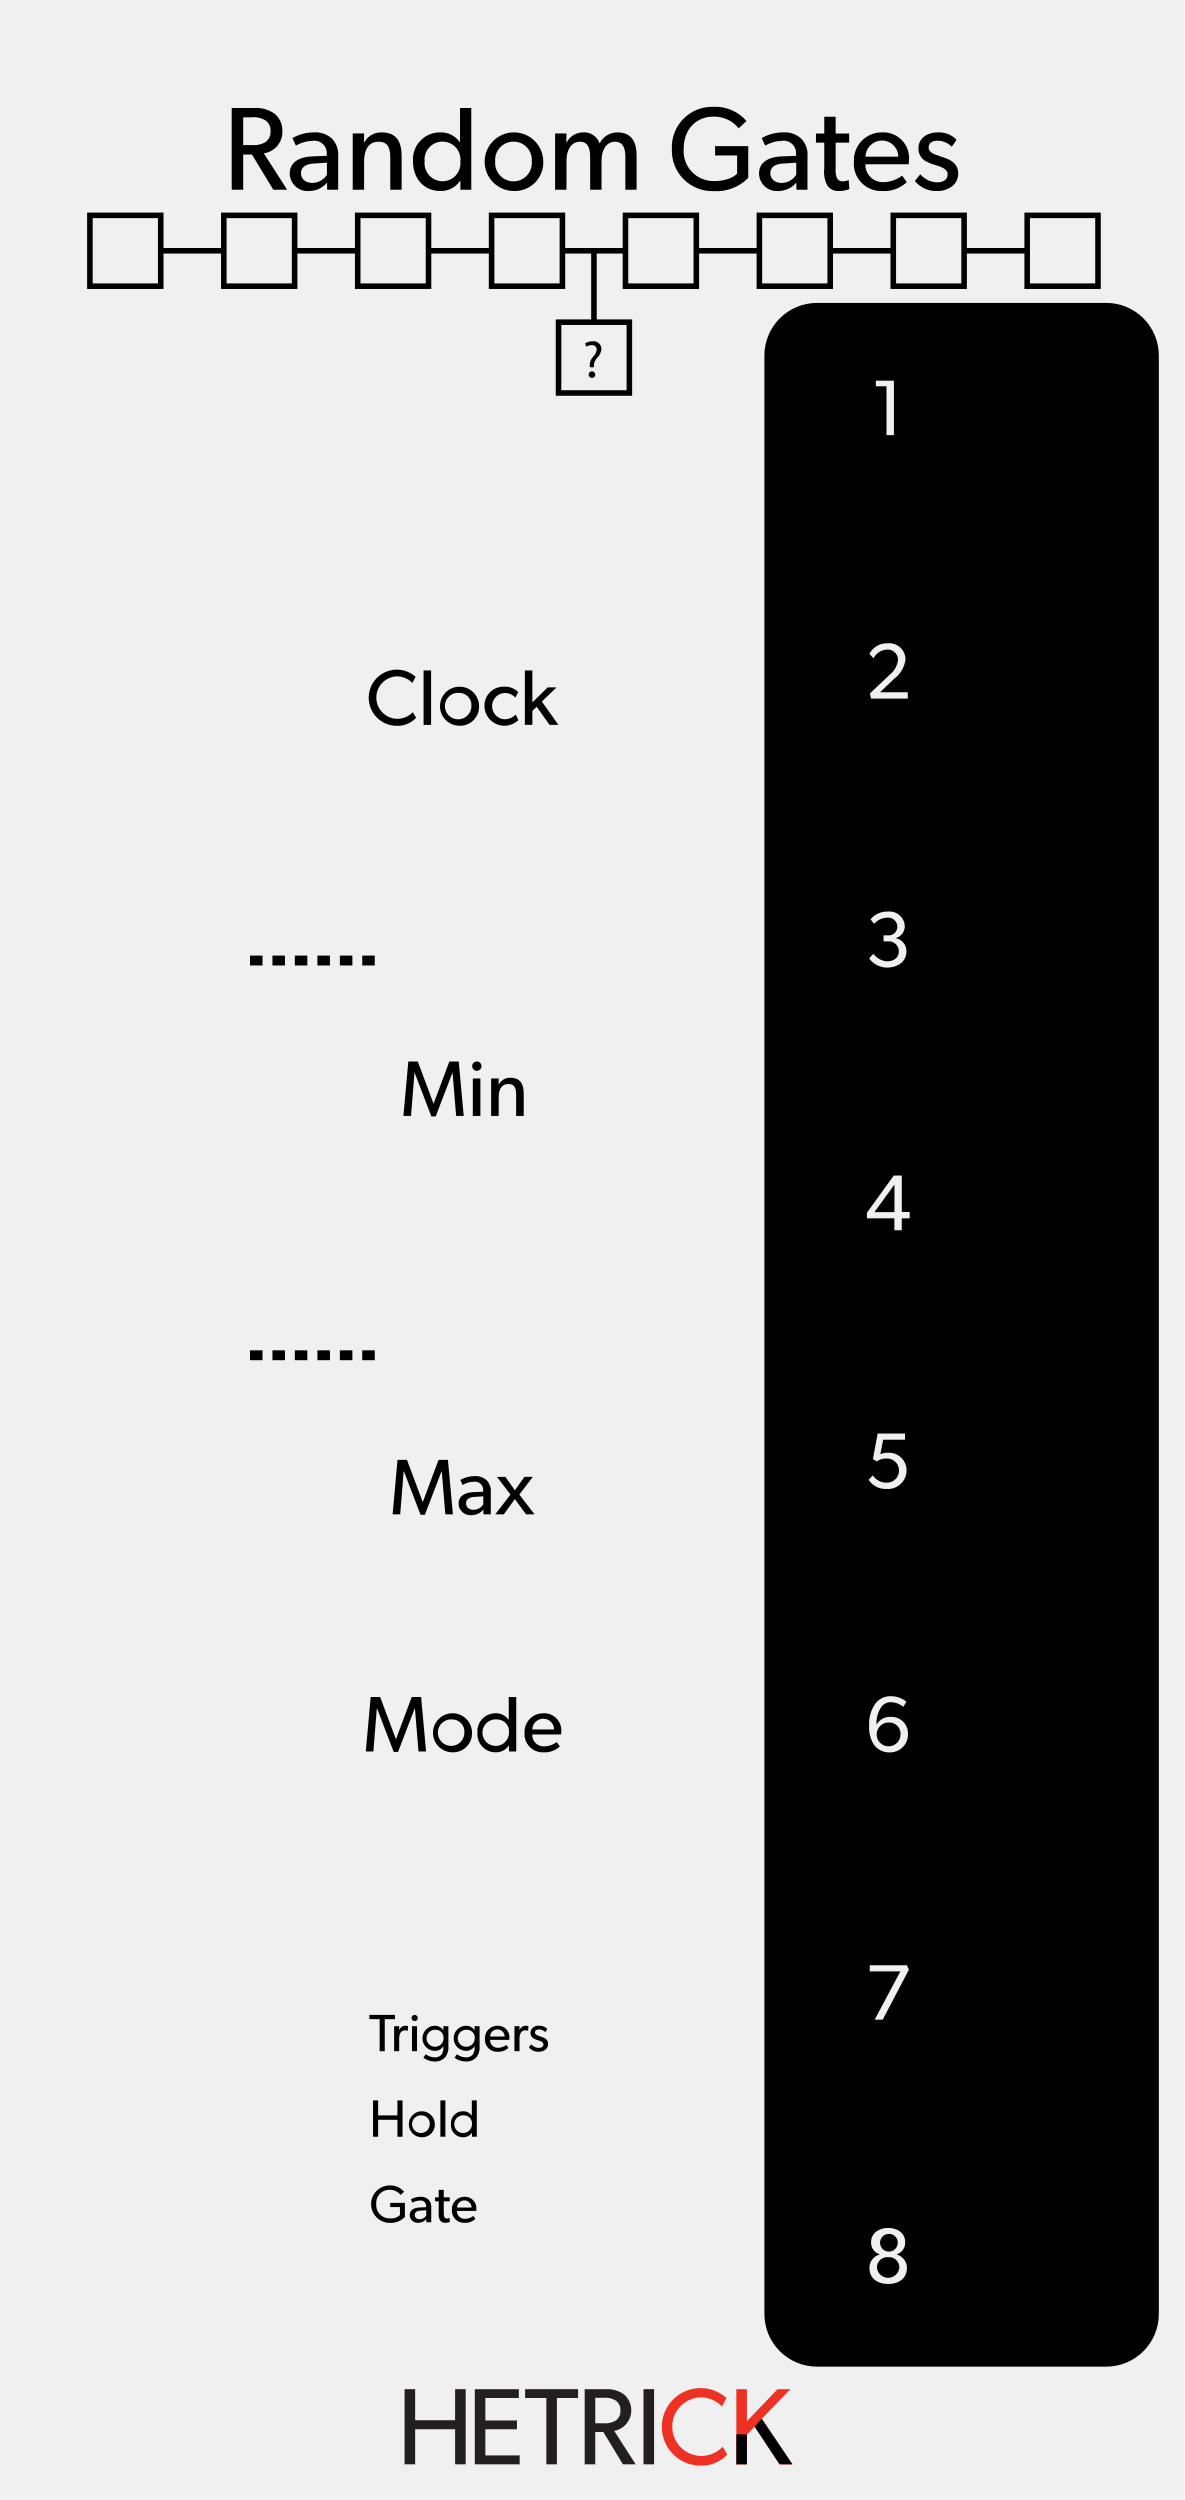
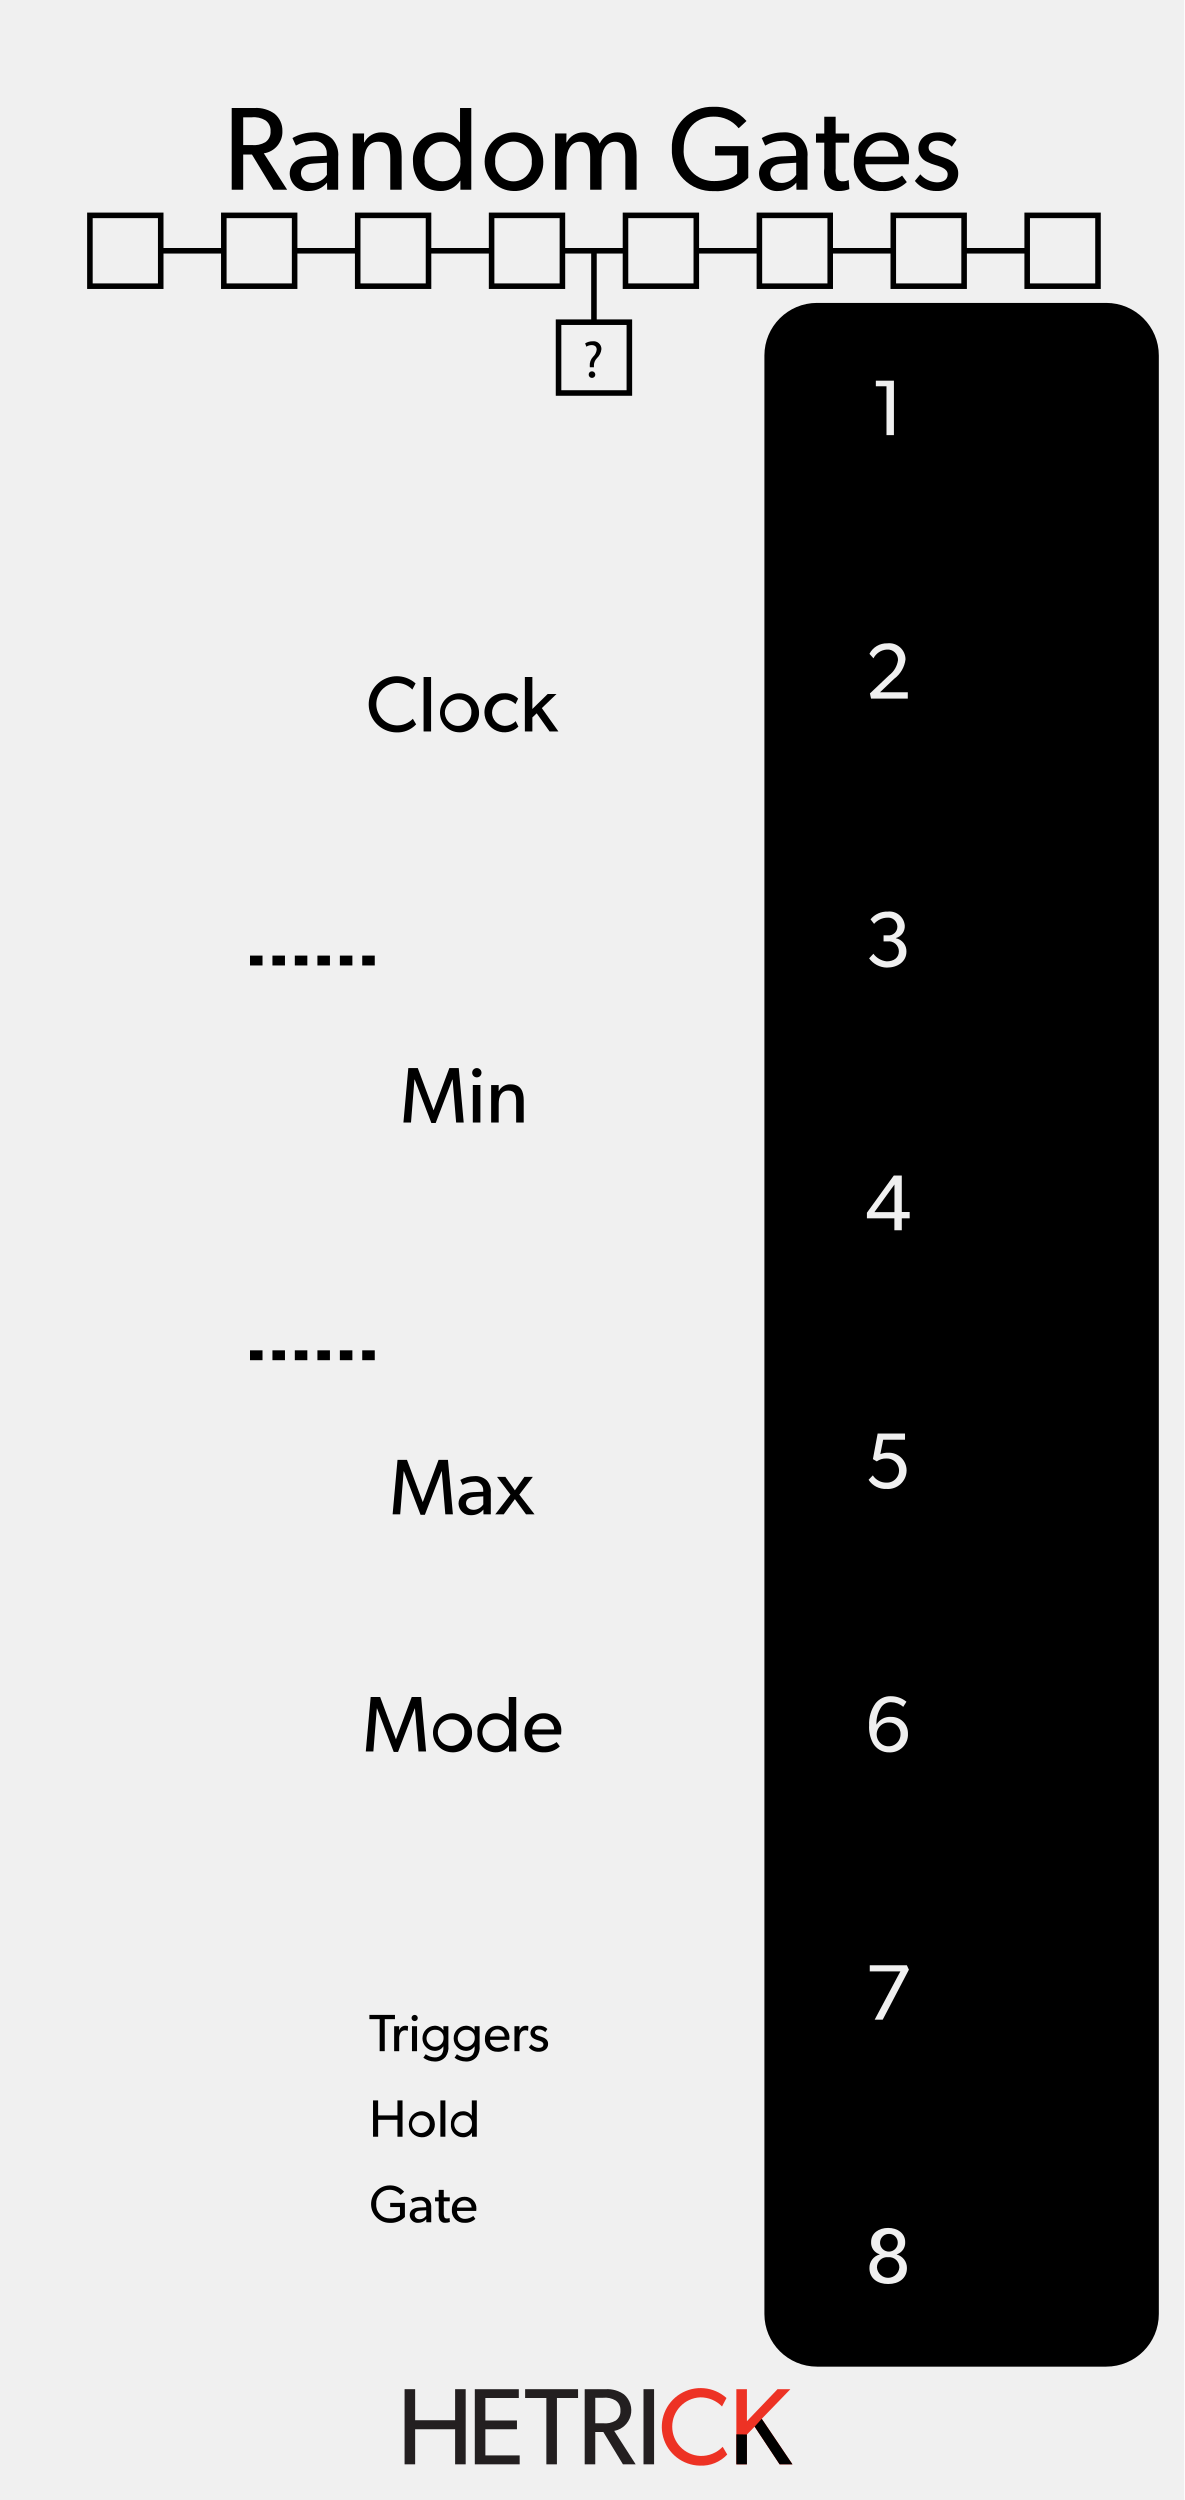
<svg xmlns="http://www.w3.org/2000/svg" id="svg8" width="180" height="380" viewBox="0 0 180 380" version="1.1">
  <defs id="defs181" />
  <g id="layer1">
    <path id="rect817" d="M0,0H180V380H0Z" transform="translate(0 0.00002)" style="fill: #f0f0f0" />
  </g>
  <g id="g22">
    <path d="M70.784,374.578H69.178v-5.331H63.102v5.331H61.496V363.155h1.606v4.719h6.076v-4.719h1.606Z" transform="translate(0 0.00002)" style="fill: #231f20" id="path6" />
    <path d="M78.992,374.578H72.171V363.155h6.689v1.341H73.776v3.411h4.801v1.341h-4.801v3.973h5.215Z" transform="translate(0 0.00002)" style="fill: #231f20" id="path8" />
    <path d="M87.865,364.496H84.653v10.083h-1.606V364.496H79.819v-1.341h8.046Z" transform="translate(0 0.00002)" style="fill: #231f20" id="path10" />
    <path d="M96.622,374.578H94.685l-2.98-4.917H90.479v4.917h-1.606V363.155h3.228a4.373,4.373,0,0,1,2.748.795A3.185,3.185,0,0,1,93.36,369.496Zm-3.046-9.702a3.047,3.047,0,0,0-1.92-.414h-1.175v3.874h1.175a3.159,3.159,0,0,0,1.92-.397,1.727,1.727,0,0,0,.729-1.54A1.698,1.698,0,0,0,93.575,364.877Z" transform="translate(0 0.00002)" style="fill: #231f20" id="path12" />
    <path d="M99.419,374.578H97.813V363.155h1.606Z" transform="translate(0 0.00002)" style="fill: #231f20" id="path14" />
    <path d="M110.542,373.088a5.355,5.355,0,0,1-4.172,1.689,5.895,5.895,0,1,1,4.056-10.281l-.679,1.291a4.527,4.527,0,0,0-3.311-1.391,4.458,4.458,0,0,0,0,8.907,4.522,4.522,0,0,0,3.411-1.391Z" transform="translate(0 0.00002)" style="fill: #ed3224" id="path16" />
    <path d="M120.452,374.578H118.499L114.707,368.85l-1.175,1.192v4.536h-1.606V363.155h1.606v4.868l4.652-4.868h1.954l-4.354,4.503Z" transform="translate(0 0.00002)" style="fill: #ed3224" id="path18" />
    <path d="M120.452,374.578H118.499L114.707,368.85l-1.175,1.192v4.536h-1.606V370.019l1.606.023,1.175-1.192,1.076-1.192.616.914.497.737Z" transform="translate(0 0.00002)" id="path20" />
  </g>
  <g id="g46">
    <path d="M43.645,28.836H41.539l-3.241-5.348H36.965v5.348H35.219V16.413h3.511a4.755,4.755,0,0,1,2.989.864,3.274,3.274,0,0,1,1.207,2.629,3.304,3.304,0,0,1-2.827,3.403ZM40.332,18.285a3.314,3.314,0,0,0-2.089-.45H36.965v4.213h1.278a3.437,3.437,0,0,0,2.089-.432,1.878,1.878,0,0,0,.792-1.674A1.847,1.847,0,0,0,40.332,18.285Z" transform="translate(0 0.00002)" id="path24" />
    <path d="M51.402,28.836h-1.675l-.018-1.08a3.528,3.528,0,0,1-2.719,1.278,2.717,2.717,0,0,1-2.953-2.647c0-1.674,1.368-2.521,3.349-2.611l2.287-.09v-.342a1.877,1.877,0,0,0-2.125-1.944,5.257,5.257,0,0,0-2.575.738l-.522-1.152a6.587,6.587,0,0,1,3.205-.864,3.707,3.707,0,0,1,2.827.973,3.542,3.542,0,0,1,.918,2.772ZM49.691,24.731l-1.999.126c-1.386.072-1.944.666-1.944,1.476,0,.811.63,1.477,1.765,1.477a2.685,2.685,0,0,0,2.178-1.242Z" transform="translate(0 0.00002)" id="path26" />
    <path d="M61.05,28.836H59.322V24.065c0-1.44-.252-2.521-1.783-2.521-1.602,0-2.196,1.35-2.196,2.989v4.303H53.614V20.284h1.729l-.018,1.351h.054a2.888,2.888,0,0,1,2.61-1.513c2.431,0,3.061,1.603,3.061,3.655Z" transform="translate(0 0.00002)" id="path28" />
    <path d="M71.634,28.836H69.978V27.468h-.036a3.48,3.48,0,0,1-3.007,1.566c-2.539,0-4.159-1.945-4.159-4.483a4.104,4.104,0,0,1,4.123-4.43,3.455,3.455,0,0,1,2.989,1.495h.036V16.413h1.71Zm-4.375-7.31A2.72,2.72,0,0,0,64.54,24.533a2.734,2.734,0,1,0,5.438,0A2.72,2.72,0,0,0,67.259,21.526Z" transform="translate(0 0.00002)" id="path30" />
    <path d="M78.059,29.035a4.457,4.457,0,1,1,4.52-4.447A4.336,4.336,0,0,1,78.059,29.035Zm0-7.508a2.782,2.782,0,0,0-2.791,3.007,2.792,2.792,0,1,0,5.563,0A2.779,2.779,0,0,0,78.059,21.526Z" transform="translate(0 0.00002)" id="path32" />
    <path d="M96.763,28.836h-1.71v-4.987c0-.99-.18-2.305-1.566-2.305-1.368,0-2.053,1.314-2.053,2.845v4.447H89.705v-4.987c0-1.261-.306-2.305-1.549-2.305-1.368,0-2.052,1.314-2.052,2.845v4.447H84.375V20.284H86.104l-.018,1.351h.054a2.823,2.823,0,0,1,2.467-1.513,2.467,2.467,0,0,1,2.539,1.693,2.969,2.969,0,0,1,2.719-1.693c2.287,0,2.898,1.675,2.898,3.529Z" transform="translate(0 0.00002)" id="path34" />
    <path d="M113.736,27.036a6.768,6.768,0,0,1-5.275,2.017,6.161,6.161,0,0,1-6.338-6.428,6.127,6.127,0,0,1,6.32-6.392,6.247,6.247,0,0,1,5.023,2.16l-1.188,1.099a4.779,4.779,0,0,0-3.835-1.765c-2.557,0-4.52,1.836-4.52,4.897a4.537,4.537,0,0,0,4.627,4.897c2.575,0,3.493-1.134,3.493-1.134V23.633h-3.349V22.21h5.041Z" transform="translate(0 0.00002)" id="path36" />
    <path d="M122.735,28.836h-1.674l-.019-1.08a3.528,3.528,0,0,1-2.719,1.278,2.718,2.718,0,0,1-2.953-2.647c0-1.674,1.369-2.521,3.35-2.611l2.286-.09v-.342a1.876,1.876,0,0,0-2.124-1.944,5.256,5.256,0,0,0-2.575.738l-.522-1.152a6.594,6.594,0,0,1,3.205-.864,3.707,3.707,0,0,1,2.827.973,3.542,3.542,0,0,1,.918,2.772Zm-1.71-4.105-1.999.126c-1.387.072-1.944.666-1.944,1.476,0,.811.63,1.477,1.765,1.477a2.686,2.686,0,0,0,2.179-1.242Z" transform="translate(0 0.00002)" id="path38" />
    <path d="M129.106,28.747a4.332,4.332,0,0,1-1.566.288,2.007,2.007,0,0,1-1.818-.882,4.464,4.464,0,0,1-.433-2.557V21.688H124.029V20.302h1.26V17.745h1.729v2.557h2.053v1.387h-2.053v3.871a3.373,3.373,0,0,0,.216,1.566.896.896,0,0,0,.883.432,2.083,2.083,0,0,0,.882-.198Z" transform="translate(0 0.00002)" id="path40" />
    <path d="M138.125,24.965h-6.59A2.638,2.638,0,0,0,134.29,27.684a4.734,4.734,0,0,0,2.827-.99l.72.99a5.021,5.021,0,0,1-3.763,1.351,4.147,4.147,0,0,1-4.285-4.483,4.242,4.242,0,0,1,4.339-4.43,3.905,3.905,0,0,1,4.052,4.087A7.365,7.365,0,0,1,138.125,24.965ZM136.541,23.813a2.472,2.472,0,0,0-2.467-2.449,2.516,2.516,0,0,0-2.521,2.449Z" transform="translate(0 0.00002)" id="path42" />
    <path d="M144.766,28.278a3.647,3.647,0,0,1-2.376.756,4.095,4.095,0,0,1-3.331-1.531l.828-1.008a3.51,3.51,0,0,0,2.521,1.225c.792,0,1.639-.288,1.639-1.225,0-.936-1.351-1.224-1.927-1.422a6.328,6.328,0,0,1-1.17-.45,2.205,2.205,0,0,1-1.351-2.052c0-1.585,1.368-2.449,2.881-2.449a3.742,3.742,0,0,1,2.917,1.117l-.721,1.062a3.136,3.136,0,0,0-2.16-.918c-.828,0-1.368.36-1.368,1.062,0,.703.828,1.008,1.674,1.279.469.162.792.27,1.152.414a3.274,3.274,0,0,1,.99.612,2.114,2.114,0,0,1,.685,1.584A2.433,2.433,0,0,1,144.766,28.278Z" transform="translate(0 0.00002)" id="path44" />
  </g>
  <rect x="116.189" y="46.042" width="59.953" height="313.687" rx="8" ry="8" id="rect50" />
  <g id="g96">
    <path d="M60.034,306.911H58.483v4.869h-.775v-4.869H56.148v-.647h3.886Z" transform="translate(0 0.00002)" id="path64" />
    <path d="M61.979,308.687h-.031a1.003,1.003,0,0,0-.416-.08.798.798,0,0,0-.624.319,1.695,1.695,0,0,0-.231.96v1.895H59.908v-3.798h.768l-.008.584h.024a.992.992,0,0,1,.936-.655,1.08,1.08,0,0,1,.4.063Z" transform="translate(0 0.00002)" id="path66" />
    <path d="M63.004,307.207a.472.472,0,1,1,.496-.472A.471.471,0,0,1,63.004,307.207Zm.384,4.573h-.768v-3.798h.768Z" transform="translate(0 0.00002)" id="path68" />
    <path d="M68.154,310.981a2.411,2.411,0,0,1-.416,1.639,2.008,2.008,0,0,1-1.695.728,2.919,2.919,0,0,1-1.695-.567l.36-.536a2.402,2.402,0,0,0,1.359.479,1.27,1.27,0,0,0,1.039-.415,1.708,1.708,0,0,0,.288-1.063v-.192h-.017a1.523,1.523,0,0,1-1.327.68,1.912,1.912,0,0,1,0-3.821,1.517,1.517,0,0,1,1.327.671h.024l-.008-.6h.76Zm-1.943-2.455a1.294,1.294,0,1,0,1.207,1.295A1.186,1.186,0,0,0,66.211,308.526Z" transform="translate(0 0.00002)" id="path70" />
    <path d="M72.898,310.981a2.411,2.411,0,0,1-.416,1.639,2.008,2.008,0,0,1-1.695.728,2.919,2.919,0,0,1-1.695-.567l.36-.536a2.402,2.402,0,0,0,1.359.479,1.27,1.27,0,0,0,1.039-.415,1.708,1.708,0,0,0,.288-1.063v-.192h-.017a1.523,1.523,0,0,1-1.327.68,1.912,1.912,0,0,1,0-3.821,1.517,1.517,0,0,1,1.327.671h.024l-.008-.6h.76Zm-1.943-2.455a1.294,1.294,0,1,0,1.207,1.295A1.186,1.186,0,0,0,70.955,308.526Z" transform="translate(0 0.00002)" id="path72" />
    <path d="M77.409,310.062H74.483a1.17,1.17,0,0,0,1.223,1.207,2.105,2.105,0,0,0,1.256-.439l.319.439a2.229,2.229,0,0,1-1.671.6,1.842,1.842,0,0,1-1.903-1.99,1.884,1.884,0,0,1,1.928-1.967,1.734,1.734,0,0,1,1.799,1.814A3.267,3.267,0,0,1,77.409,310.062Zm-.703-.512a1.098,1.098,0,0,0-1.096-1.088,1.117,1.117,0,0,0-1.119,1.088Z" transform="translate(0 0.00002)" id="path74" />
    <path d="M80.267,308.687h-.032a.999.999,0,0,0-.416-.08.797.797,0,0,0-.623.319,1.683,1.683,0,0,0-.232.96v1.895h-.768v-3.798h.768l-.008.584h.024a.991.991,0,0,1,.936-.655,1.071,1.071,0,0,1,.399.063Z" transform="translate(0 0.00002)" id="path76" />
    <path d="M82.922,311.532a1.614,1.614,0,0,1-1.056.336,1.816,1.816,0,0,1-1.479-.68l.367-.447a1.561,1.561,0,0,0,1.12.544c.352,0,.728-.128.728-.544s-.6-.544-.855-.632a2.814,2.814,0,0,1-.521-.2.978.978,0,0,1-.6-.911,1.15,1.15,0,0,1,1.279-1.087,1.663,1.663,0,0,1,1.296.495l-.32.472a1.394,1.394,0,0,0-.959-.407c-.368,0-.607.159-.607.472,0,.312.367.447.743.567.208.072.352.12.512.184a1.454,1.454,0,0,1,.439.272.935.935,0,0,1,.304.703A1.078,1.078,0,0,1,82.922,311.532Z" transform="translate(0 0.00002)" id="path78" />
    <path d="M61.186,324.78h-.775v-2.574H57.476v2.574H56.7v-5.517h.775V321.542h2.935v-2.278h.775Z" transform="translate(0 0.00002)" id="path80" />
    <path d="M64.091,324.868a1.979,1.979,0,1,1,2.007-1.975A1.926,1.926,0,0,1,64.091,324.868Zm0-3.334a1.344,1.344,0,1,0,1.23,1.335A1.236,1.236,0,0,0,64.091,321.534Z" transform="translate(0 0.00002)" id="path82" />
    <path d="M67.699,324.78h-.76v-5.517h.76Z" transform="translate(0 0.00002)" id="path84" />
    <path d="M72.475,324.78h-.736v-.607h-.016a1.544,1.544,0,0,1-1.335.695A1.841,1.841,0,0,1,68.54,322.878a1.822,1.822,0,0,1,1.831-1.967,1.533,1.533,0,0,1,1.327.663h.017v-2.311h.76Zm-1.943-3.246a1.347,1.347,0,1,0,1.207,1.335A1.207,1.207,0,0,0,70.531,321.534Z" transform="translate(0 0.00002)" id="path86" />
    <path d="M61.545,336.981a3.007,3.007,0,0,1-2.342.896,2.847,2.847,0,0,1-.008-5.693,2.771,2.771,0,0,1,2.231.96l-.528.487a2.121,2.121,0,0,0-1.703-.783,1.988,1.988,0,0,0-2.007,2.175,2.015,2.015,0,0,0,2.055,2.175,1.992,1.992,0,0,0,1.551-.504v-1.224h-1.487v-.632h2.238Z" transform="translate(0 0.00002)" id="path88" />
    <path d="M65.547,337.78h-.744l-.008-.479a1.567,1.567,0,0,1-1.207.567,1.206,1.206,0,0,1-1.312-1.175c0-.744.607-1.119,1.487-1.159l1.016-.04v-.152a.834.834,0,0,0-.944-.863,2.33,2.33,0,0,0-1.143.328l-.232-.512a2.926,2.926,0,0,1,1.424-.384,1.646,1.646,0,0,1,1.255.432,1.572,1.572,0,0,1,.408,1.231Zm-.76-1.822-.888.056c-.615.032-.863.296-.863.655,0,.36.279.656.783.656a1.194,1.194,0,0,0,.968-.552Z" transform="translate(0 0.00002)" id="path90" />
    <path d="M68.379,337.74a1.926,1.926,0,0,1-.696.128.892.892,0,0,1-.808-.392,1.986,1.986,0,0,1-.191-1.135v-1.735H66.124v-.616h.56v-1.135h.768v1.135h.911v.616h-.911v1.719a1.49,1.49,0,0,0,.096.695.398.398,0,0,0,.392.192.929.929,0,0,0,.393-.088Z" transform="translate(0 0.00002)" id="path92" />
    <path d="M72.386,336.062H69.46a1.17,1.17,0,0,0,1.223,1.207,2.105,2.105,0,0,0,1.256-.439l.319.439a2.229,2.229,0,0,1-1.671.6,1.842,1.842,0,0,1-1.903-1.99,1.884,1.884,0,0,1,1.928-1.967,1.734,1.734,0,0,1,1.799,1.814A3.267,3.267,0,0,1,72.386,336.062Zm-.703-.512a1.098,1.098,0,0,0-1.096-1.088,1.117,1.117,0,0,0-1.119,1.088Z" transform="translate(0 0.00002)" id="path94" />
  </g>
  <g id="g114" style="fill:#f0f0f0;fill-opacity:1">
    <path d="M135.875,66.139h-1.128V58.715h-1.619v-.852H135.875Z" transform="translate(0 0.00002)" style="fill:#f0f0f0;fill-opacity:1" id="path98" />
    <path d="M137.984,106.183h-5.589l-.168-.78,2.927-2.771a3.459,3.459,0,0,0,1.343-2.291,1.563,1.563,0,0,0-1.703-1.607,2.45,2.45,0,0,0-2.026,1.331l-.611-.684a2.948,2.948,0,0,1,2.71-1.595,2.475,2.475,0,0,1,2.771,2.435,4.325,4.325,0,0,1-1.751,2.975l-2.123,2.027h4.222Z" transform="translate(0 0.00002)" style="fill:#f0f0f0;fill-opacity:1" id="path100" />
    <path d="M134.794,147.076a3.409,3.409,0,0,1-2.687-1.403l.647-.708a2.879,2.879,0,0,0,2.015,1.163c1.08,0,1.859-.54,1.859-1.535a1.517,1.517,0,0,0-1.715-1.499h-.612v-.923h.612a1.321,1.321,0,0,0,1.487-1.343,1.392,1.392,0,0,0-1.56-1.343,2.739,2.739,0,0,0-1.979.947l-.54-.696a3.226,3.226,0,0,1,2.614-1.175,2.333,2.333,0,0,1,2.591,2.147,1.859,1.859,0,0,1-1.344,1.871v.036a2.004,2.004,0,0,1,1.596,2.027C137.78,146.152,136.473,147.076,134.794,147.076Z" transform="translate(0 0.00002)" style="fill:#f0f0f0;fill-opacity:1" id="path102" />
    <path d="M138.271,185.189h-1.199V187h-1.127v-1.811h-4.174v-.852l4.09-5.661h1.211v5.553h1.199Zm-2.314-.947v-4.198l-3.046,4.198Z" transform="translate(0 0.00002)" style="fill:#f0f0f0;fill-opacity:1" id="path104" />
    <path d="M134.746,226.32a3.061,3.061,0,0,1-2.723-1.392l.648-.671a2.407,2.407,0,0,0,2.062,1.104,1.837,1.837,0,1,0,0-3.67,2.356,2.356,0,0,0-1.463.443l-.588-.348.72-3.886h4.161v.936h-3.322l-.432,2.194a2.906,2.906,0,0,1,1.176-.216,2.694,2.694,0,0,1,2.818,2.711A2.842,2.842,0,0,1,134.746,226.32Z" transform="translate(0 0.00002)" style="fill:#f0f0f0;fill-opacity:1" id="path106" />
    <path d="M135.19,266.364a2.781,2.781,0,0,1-2.507-1.427,5.118,5.118,0,0,1-.576-2.699,5.27,5.27,0,0,1,.972-3.322,2.84,2.84,0,0,1,2.375-1.091,3.648,3.648,0,0,1,2.326.84l-.491.779a2.803,2.803,0,0,0-1.823-.708,1.745,1.745,0,0,0-1.535.768,4.375,4.375,0,0,0-.707,2.639,2.366,2.366,0,0,1,2.242-1.175,2.489,2.489,0,0,1,2.543,2.542A2.716,2.716,0,0,1,135.19,266.364Zm-.024-4.545a1.813,1.813,0,1,0,1.715,1.811A1.697,1.697,0,0,0,135.166,261.819Z" transform="translate(0 0.00002)" style="fill:#f0f0f0;fill-opacity:1" id="path108" />
    <path d="M138.152,299.39l-3.982,7.604h-1.223l3.909-7.34h-4.653v-.936h5.637Z" transform="translate(0 0.00002)" style="fill:#f0f0f0;fill-opacity:1" id="path110" />
    <path d="M134.998,347.17c-1.632,0-2.843-.863-2.843-2.423a2.082,2.082,0,0,1,1.547-2.062v-.036a1.832,1.832,0,0,1-1.295-1.859c0-1.367,1.199-2.146,2.591-2.146,1.391,0,2.59.779,2.59,2.146a1.851,1.851,0,0,1-1.283,1.871v.024a2.106,2.106,0,0,1,1.548,2.062C137.853,346.307,136.629,347.17,134.998,347.17Zm0-4.078a1.554,1.554,0,0,0-1.703,1.571,1.709,1.709,0,0,0,3.406,0A1.555,1.555,0,0,0,134.998,343.092Zm0-3.538a1.348,1.348,0,1,0,1.463,1.344A1.324,1.324,0,0,0,134.998,339.554Z" transform="translate(0 0.00002)" style="fill:#f0f0f0;fill-opacity:1" id="path112" />
  </g>
  <g id="g132">
    <path d="M64.764,266.221H63.612l-.54-6.537h-.036l-2.531,6.608h-.66l-2.53-6.608h-.036L56.752,266.221H55.601l.744-8.275h1.439l2.387,6.393h.024l2.387-6.393H64.008Z" transform="translate(0 0.00002)" id="path124" />
    <path d="M68.739,266.353a2.969,2.969,0,1,1,3.011-2.963A2.888,2.888,0,0,1,68.739,266.353Zm0-5.001a2.016,2.016,0,1,0,1.848,2.003A1.853,1.853,0,0,0,68.739,261.352Z" transform="translate(0 0.00002)" id="path126" />
    <path d="M78.469,266.221H77.366v-.912h-.023a2.317,2.317,0,0,1-2.003,1.044,2.762,2.762,0,0,1-2.771-2.986,2.733,2.733,0,0,1,2.746-2.95,2.302,2.302,0,0,1,1.991.995h.023v-3.466h1.14Zm-2.914-4.869a2.02,2.02,0,1,0,1.811,2.003A1.812,1.812,0,0,0,75.555,261.352Z" transform="translate(0 0.00002)" id="path128" />
    <path d="M85.286,263.642H80.896a1.756,1.756,0,0,0,1.835,1.812,3.15,3.15,0,0,0,1.883-.66l.479.66a3.347,3.347,0,0,1-2.507.899,2.762,2.762,0,0,1-2.854-2.986,2.825,2.825,0,0,1,2.89-2.95,2.601,2.601,0,0,1,2.699,2.722A4.925,4.925,0,0,1,85.286,263.642ZM84.23,262.874a1.646,1.646,0,0,0-1.644-1.631,1.676,1.676,0,0,0-1.679,1.631Z" transform="translate(0 0.00002)" id="path130" />
  </g>
  <g id="g1015" transform="translate(-32.6477,4)">
-     <g id="g62" transform="translate(4.420845)">
+     <g id="g62" transform="translate(4.420845,0.9997704)">
      <path d="m 91.48,105.103 a 3.882,3.882 0 0 1 -3.023,1.224 4.271,4.271 0 1 1 2.939,-7.448 l -0.492,0.936 a 3.279,3.279 0 0 0 -2.398,-1.007 3.23,3.23 0 0 0 0,6.453 3.274,3.274 0 0 0 2.47,-1.008 z" transform="translate(0,2e-5)" id="path52" />
      <path d="M 93.751,106.183 H 92.611 V 97.907 H 93.751 Z" transform="translate(0,2e-5)" id="path54" />
      <path d="m 98.034,106.314 a 2.969,2.969 0 1 1 3.011,-2.962 2.888,2.888 0 0 1 -3.011,2.962 z m 0,-5.001 a 2.016,2.016 0 1 0 1.847,2.003 1.853,1.853 0 0 0 -1.847,-2.003 z" transform="translate(0,2e-5)" id="path56" />
      <path d="m 107.021,105.451 a 3.035,3.035 0 0 1 -5.158,-2.111 2.876,2.876 0 0 1 2.915,-2.962 2.769,2.769 0 0 1 2.206,0.815 l -0.407,0.839 a 2.248,2.248 0 0 0 -1.703,-0.695 2.002,2.002 0 0 0 0.013,3.994 2.367,2.367 0 0 0 1.727,-0.72 z" transform="translate(0,2e-5)" id="path58" />
      <path d="m 113.105,106.183 h -1.344 l -1.955,-2.758 -0.66,0.624 v 2.135 h -1.139 v -8.275 h 1.139 v 4.857 l 2.328,-2.279 h 1.342 l -2.23,2.146 z" transform="translate(0,2e-5)" id="path60" />
    </g>
-     <g id="g122">
+     <g id="g122" transform="translate(0,0.9996552)">
      <path d="m 103.131,165.623 h -1.151 l -0.539,-6.537 h -0.036 l -2.531,6.608 H 98.214 l -2.53,-6.608 H 95.647 l -0.528,6.537 H 93.968 l 0.744,-8.275 h 1.439 l 2.387,6.393 h 0.023 l 2.387,-6.393 h 1.428 z" transform="translate(0,2e-5)" id="path116" />
      <path d="m 105.092,158.762 a 0.708,0.708 0 1 1 0.743,-0.708 0.707,0.707 0 0 1 -0.743,0.708 z m 0.575,6.86 h -1.151 v -5.697 h 1.151 z" transform="translate(0,2e-5)" id="path118" />
      <path d="m 112.253,165.623 h -1.151 v -3.178 c 0,-0.959 -0.168,-1.679 -1.188,-1.679 -1.067,0 -1.463,0.899 -1.463,1.991 v 2.866 h -1.151 v -5.697 h 1.151 l -0.012,0.899 h 0.035 a 1.925,1.925 0 0 1 1.739,-1.007 c 1.619,0 2.039,1.067 2.039,2.435 z" transform="translate(0,2e-5)" id="path120" />
    </g>
    <g id="g140" transform="translate(0.88818)">
      <path d="m 100.599,226.177 h -1.151 l -0.539,-6.537 h -0.036 l -2.531,6.608 h -0.659 l -2.53,-6.608 h -0.036 l -0.528,6.537 h -1.151 l 0.744,-8.275 h 1.439 l 2.387,6.393 h 0.023 l 2.387,-6.393 h 1.428 z" transform="translate(0,2e-5)" id="path134" />
      <path d="m 106.361,226.177 h -1.115 l -0.012,-0.72 a 2.35,2.35 0 0 1 -1.812,0.852 1.81,1.81 0 0 1 -1.967,-1.763 c 0,-1.116 0.911,-1.68 2.23,-1.739 l 1.523,-0.061 v -0.228 a 1.25,1.25 0 0 0 -1.415,-1.295 3.496,3.496 0 0 0 -1.715,0.491 l -0.348,-0.768 a 4.389,4.389 0 0 1 2.135,-0.575 2.469,2.469 0 0 1 1.883,0.647 2.358,2.358 0 0 1 0.611,1.847 z m -1.14,-2.734 -1.331,0.084 c -0.923,0.048 -1.295,0.443 -1.295,0.983 0,0.539 0.42,0.983 1.175,0.983 a 1.787,1.787 0 0 0 1.451,-0.828 z" transform="translate(0,2e-5)" id="path136" />
      <path d="m 113.009,226.177 h -1.295 l -1.691,-2.315 -1.691,2.315 h -1.295 l 2.314,-2.999 -2.051,-2.698 h 1.271 l 1.451,2.051 1.451,-2.051 h 1.283 l -2.062,2.698 z" transform="translate(0,2e-5)" id="path138" />
    </g>
  </g>
  <rect x="13.666" y="32.736" width="10.764" height="10.764" style="fill: none;stroke: #000;stroke-miterlimit: 10;stroke-width: 0.844px" id="rect142" />
  <line x1="24.431" y1="38.118" x2="34.019" y2="38.118" style="fill: none;stroke: #000;stroke-miterlimit: 10;stroke-width: 0.844px" id="line144" />
  <rect x="34.019" y="32.736" width="10.764" height="10.764" style="fill: none;stroke: #000;stroke-miterlimit: 10;stroke-width: 0.844px" id="rect146" />
  <line x1="44.783" y1="38.118" x2="54.371" y2="38.118" style="fill: none;stroke: #000;stroke-miterlimit: 10;stroke-width: 0.844px" id="line148" />
  <rect x="54.371" y="32.736" width="10.764" height="10.764" style="fill: none;stroke: #000;stroke-miterlimit: 10;stroke-width: 0.844px" id="rect150" />
  <line x1="65.135" y1="38.118" x2="74.723" y2="38.118" style="fill: none;stroke: #000;stroke-miterlimit: 10;stroke-width: 0.844px" id="line152" />
  <rect x="74.723" y="32.736" width="10.764" height="10.764" style="fill: none;stroke: #000;stroke-miterlimit: 10;stroke-width: 0.844px" id="rect154" />
  <line x1="85.487" y1="38.118" x2="95.075" y2="38.118" style="fill: none;stroke: #000;stroke-miterlimit: 10;stroke-width: 0.844px" id="line156" />
  <rect x="95.075" y="32.736" width="10.764" height="10.764" style="fill: none;stroke: #000;stroke-miterlimit: 10;stroke-width: 0.844px" id="rect158" />
  <line x1="105.839" y1="38.118" x2="115.428" y2="38.118" style="fill: none;stroke: #000;stroke-miterlimit: 10;stroke-width: 0.844px" id="line160" />
  <rect x="115.428" y="32.736" width="10.764" height="10.764" style="fill: none;stroke: #000;stroke-miterlimit: 10;stroke-width: 0.844px" id="rect162" />
  <line x1="126.192" y1="38.118" x2="135.78" y2="38.118" style="fill: none;stroke: #000;stroke-miterlimit: 10;stroke-width: 0.844px" id="line164" />
  <rect x="135.78" y="32.736" width="10.764" height="10.764" style="fill: none;stroke: #000;stroke-miterlimit: 10;stroke-width: 0.844px" id="rect166" />
  <line x1="146.544" y1="38.118" x2="156.132" y2="38.118" style="fill: none;stroke: #000;stroke-miterlimit: 10;stroke-width: 0.844px" id="line168" />
  <rect x="156.132" y="32.736" width="10.764" height="10.764" style="fill: none;stroke: #000;stroke-miterlimit: 10;stroke-width: 0.844px" id="rect170" />
  <rect x="84.899" y="48.972" width="10.764" height="10.764" style="fill: none;stroke: #000;stroke-miterlimit: 10;stroke-width: 0.844px" id="rect172" />
  <line x1="90.281" y1="38.118" x2="90.281" y2="48.972" style="fill: none;stroke: #000;stroke-miterlimit: 10;stroke-width: 0.844px" id="line174" />
  <path d="M89.659,55.827l-.016-.208a1.836,1.836,0,0,1,.496-1.383,1.758,1.758,0,0,0,.56-1.096c0-.408-.256-.68-.76-.688a1.422,1.422,0,0,0-.808.248l-.192-.504a2.098,2.098,0,0,1,1.144-.32A1.182,1.182,0,0,1,91.418,53.052a2.163,2.163,0,0,1-.688,1.392,1.58,1.58,0,0,0-.456,1.175l.008.208Zm-.176,1.12a.473.473,0,0,1,.479-.504.5.5,0,1,1-.479.504Z" transform="translate(0 0.00002)" id="path176" />
  <g id="g933" transform="translate(-48.75715,-176.7806)">
    <rect x="97.005" y="322.031" width="1.902" height="1.5" style="fill:#000000;fill-opacity:1" id="rect1645" />
    <rect x="100.417" y="322.031" width="1.902" height="1.5" style="fill:#000000;fill-opacity:1" id="rect1647" />
    <rect x="103.818" y="322.031" width="1.902" height="1.5" style="fill:#000000;fill-opacity:1" id="rect1649" />
    <rect x="86.757" y="322.031" width="1.902" height="1.5" style="fill:#000000;fill-opacity:1" id="rect1655" />
    <rect x="90.169" y="322.031" width="1.902" height="1.5" style="fill:#000000;fill-opacity:1" id="rect1657" />
    <rect x="93.569" y="322.031" width="1.902" height="1.5" style="fill:#000000;fill-opacity:1" id="rect1659" />
  </g>
  <g id="g933-2" transform="translate(-48.75715,-116.7806)">
    <rect x="97.005" y="322.031" width="1.902" height="1.5" style="fill:#000000;fill-opacity:1" id="rect1645-0" />
    <rect x="100.417" y="322.031" width="1.902" height="1.5" style="fill:#000000;fill-opacity:1" id="rect1647-3" />
    <rect x="103.818" y="322.031" width="1.902" height="1.5" style="fill:#000000;fill-opacity:1" id="rect1649-1" />
    <rect x="86.757" y="322.031" width="1.902" height="1.5" style="fill:#000000;fill-opacity:1" id="rect1655-1" />
    <rect x="90.169" y="322.031" width="1.902" height="1.5" style="fill:#000000;fill-opacity:1" id="rect1657-8" />
    <rect x="93.569" y="322.031" width="1.902" height="1.5" style="fill:#000000;fill-opacity:1" id="rect1659-1" />
  </g>
</svg>
